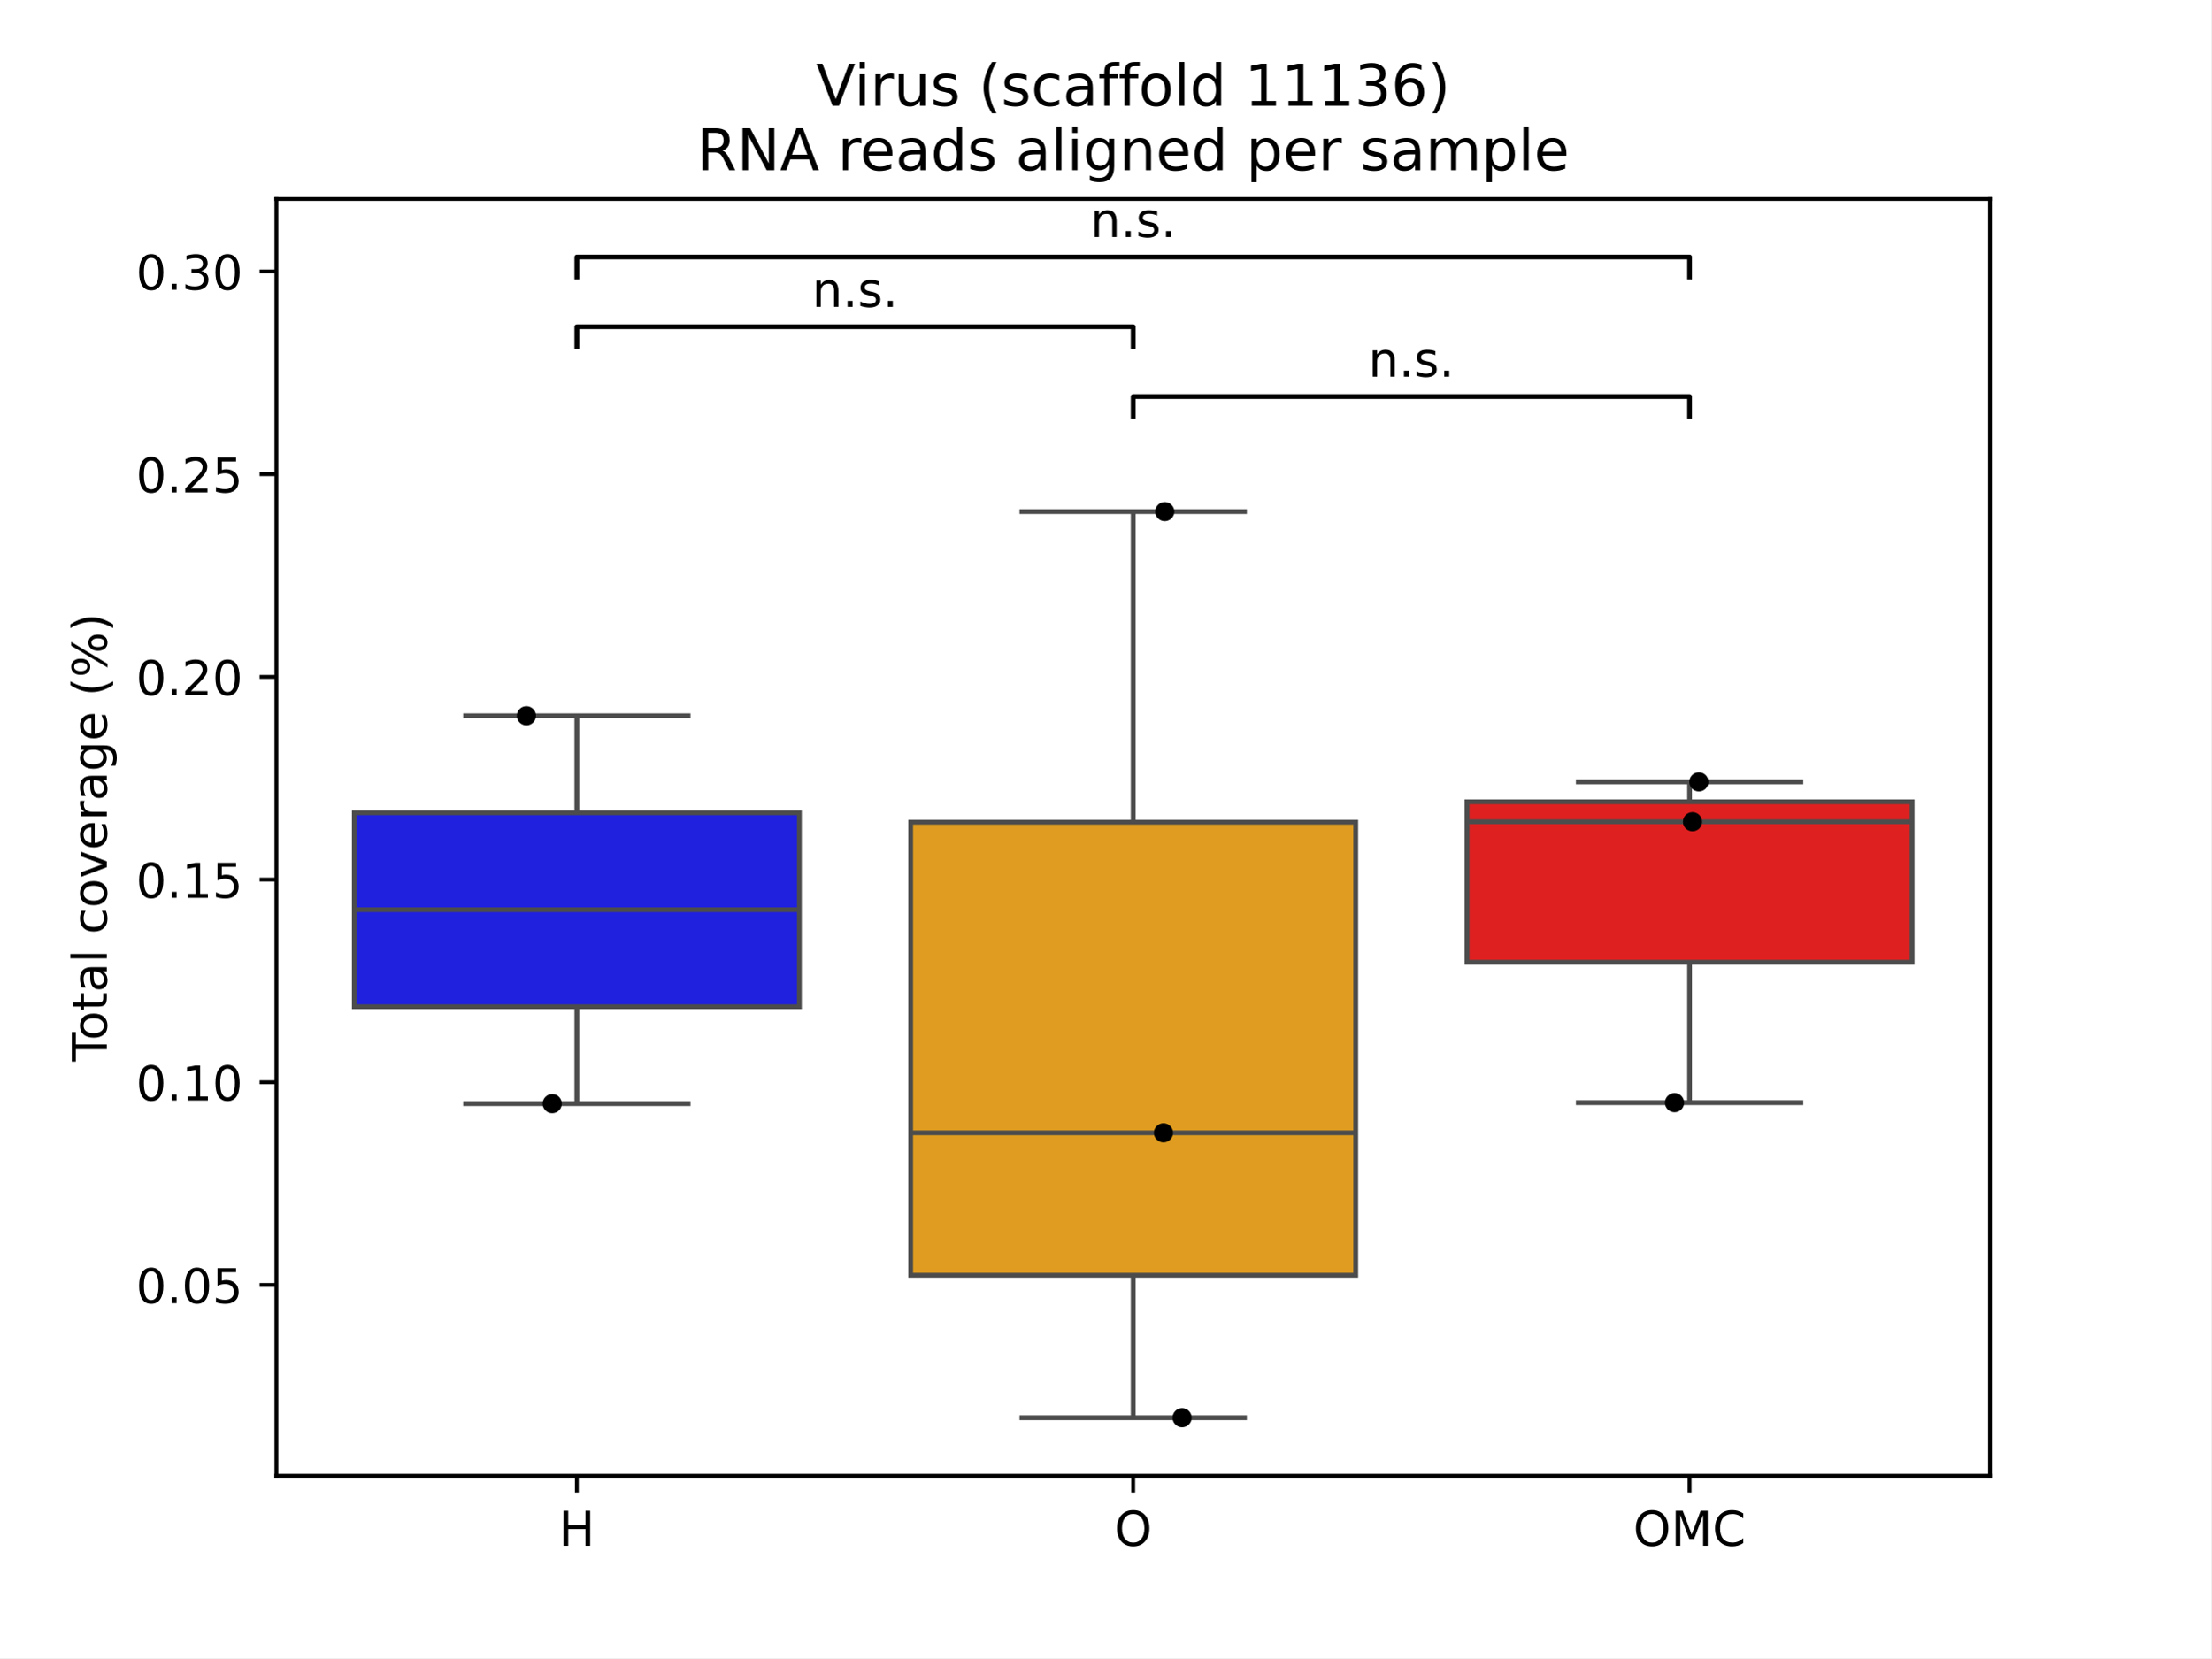
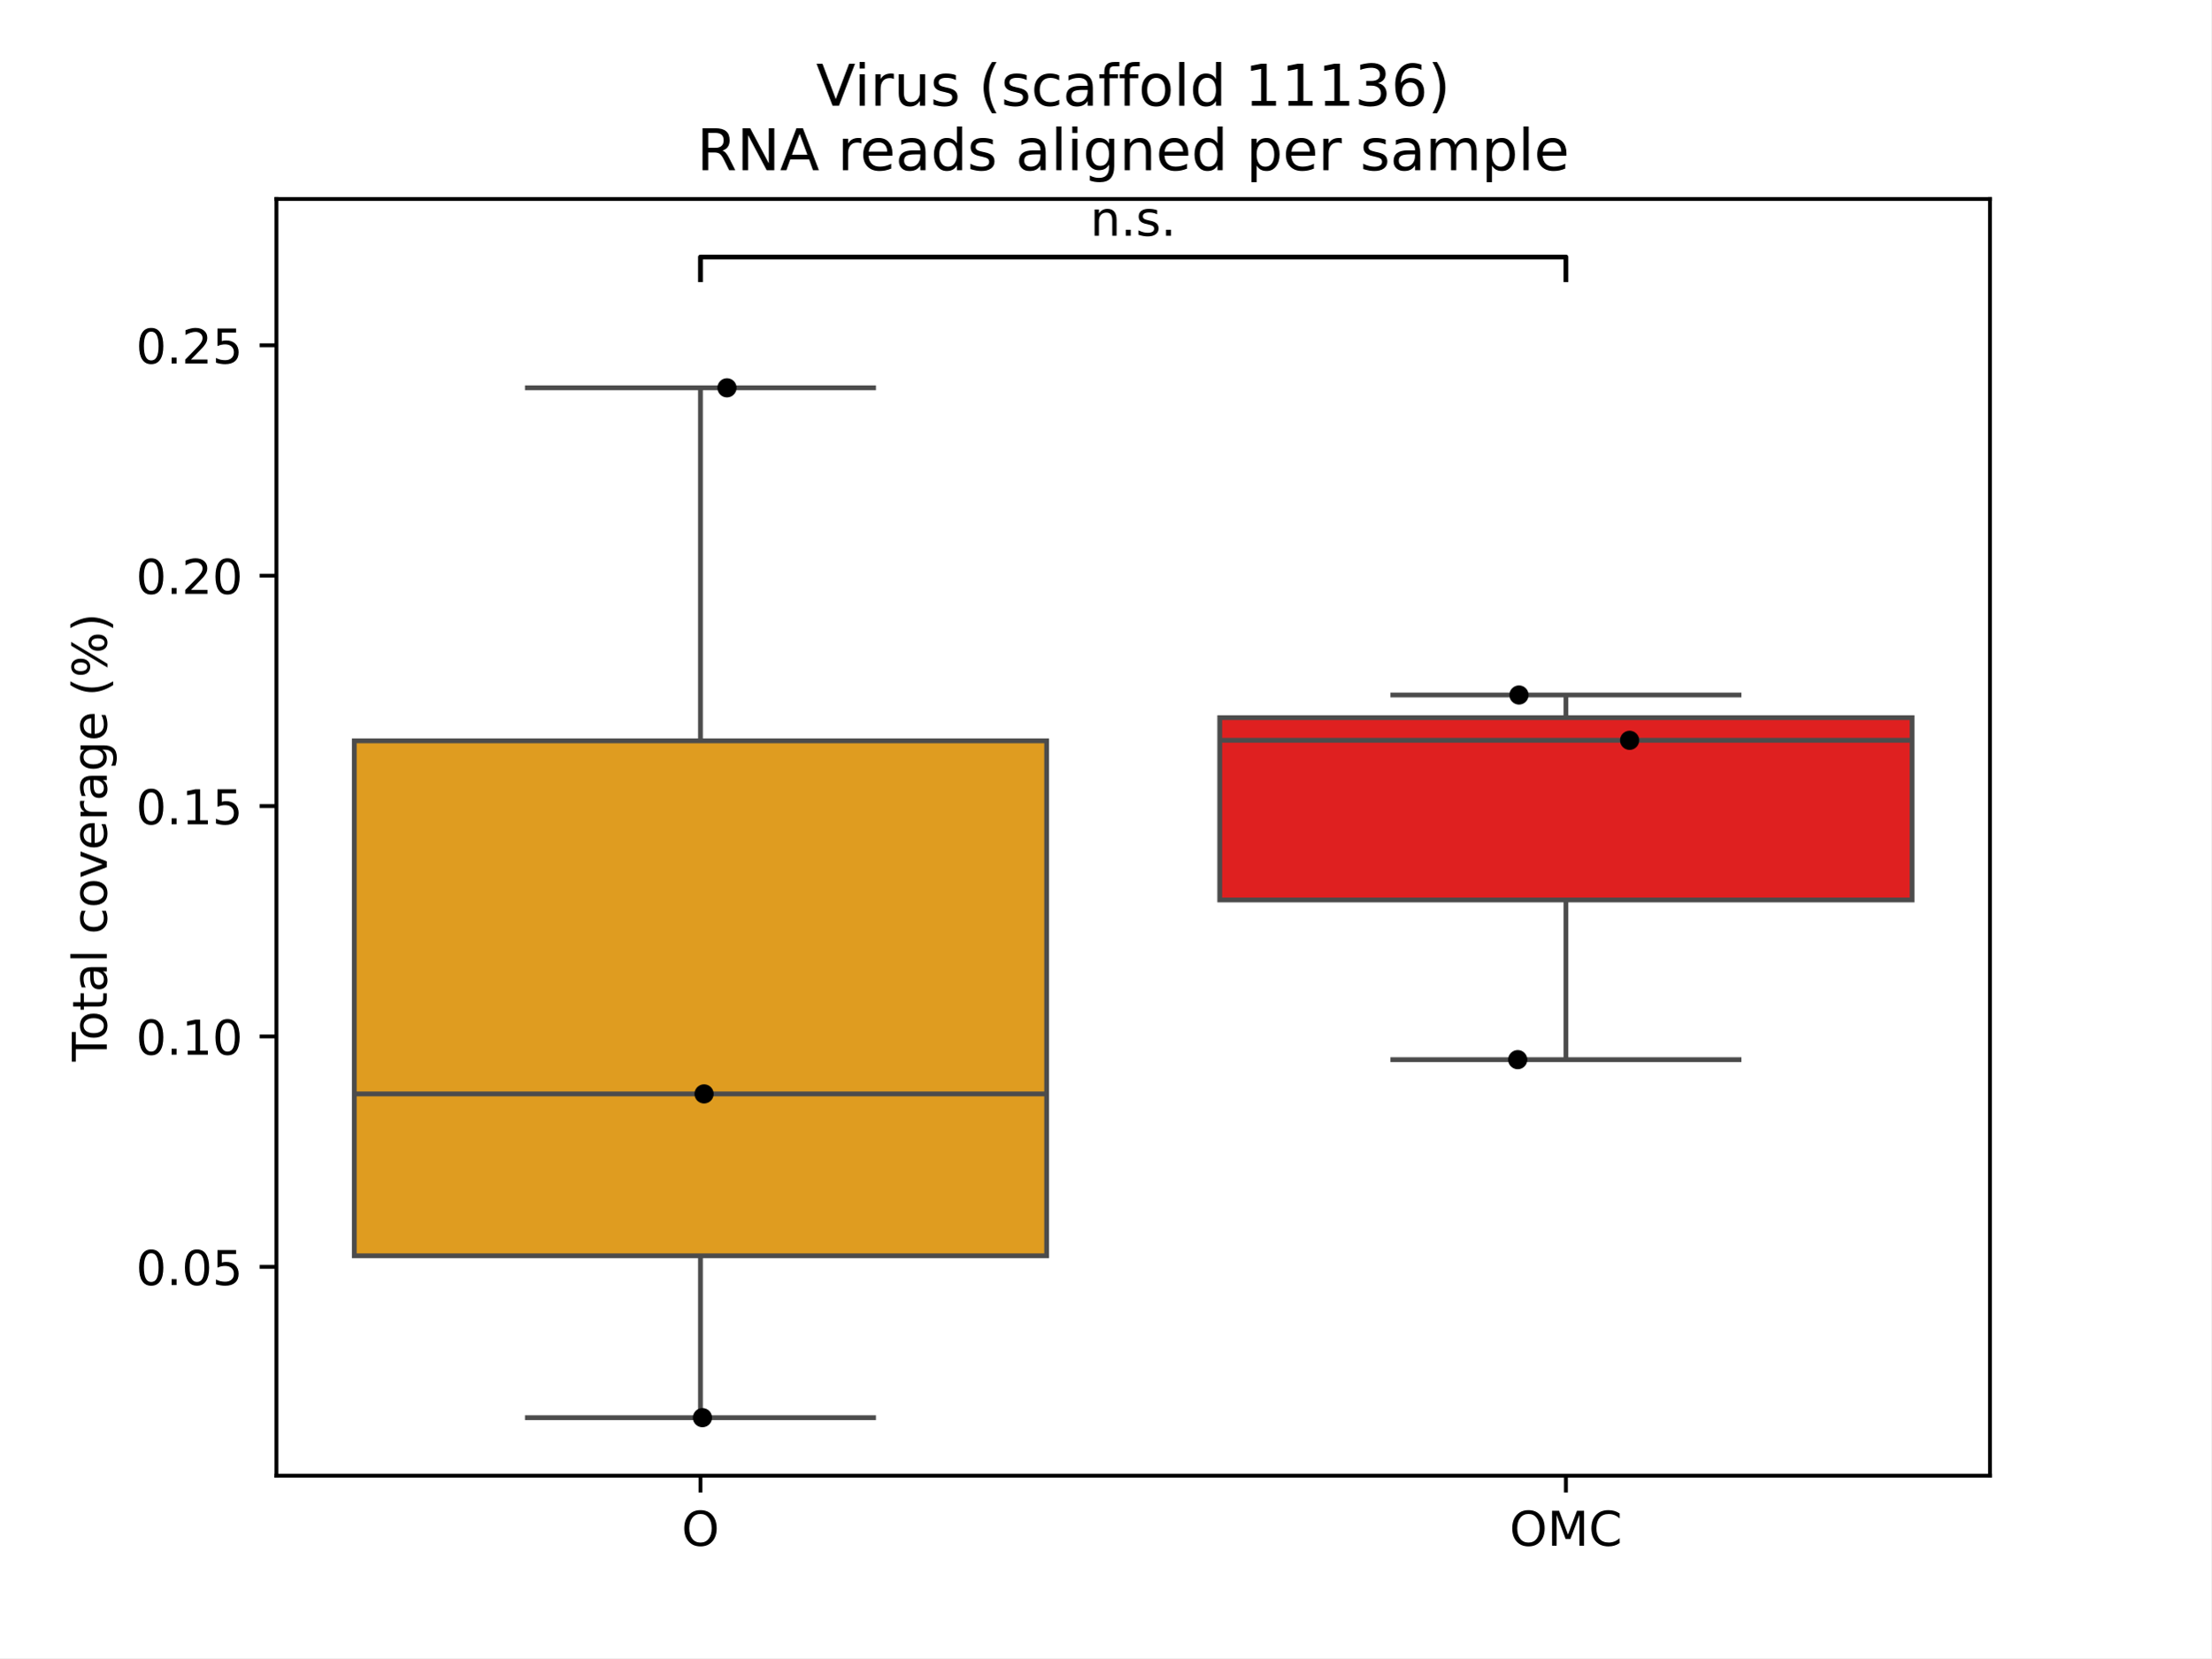
<svg xmlns="http://www.w3.org/2000/svg" xmlns:xlink="http://www.w3.org/1999/xlink" width="460.8pt" height="345.6pt" viewBox="0 0 460.8 345.6" version="1.1">
  <defs>
    <style type="text/css">*{stroke-linejoin: round; stroke-linecap: butt}</style>
  </defs>
  <g id="figure_1">
    <g id="patch_1">
      <path d="M 0 345.6  L 460.8 345.6  L 460.8 0  L 0 0  z " style="fill: #ffffff" />
    </g>
    <g id="axes_1">
      <g id="patch_2">
        <path d="M 57.6 307.584  L 414.72 307.584  L 414.72 41.472  L 57.6 41.472  z " style="fill: #ffffff" />
      </g>
      <g id="matplotlib.axis_1">
        <g id="xtick_1">
          <g id="line2d_1">
            <defs>
-               <path id="mf7ea641dba" d="M 0 0  L 0 3.5  " style="stroke: #000000; stroke-width: 0.8" />
+               <path id="meffb5572a5" d="M 0 0  L 0 3.5  " style="stroke: #000000; stroke-width: 0.8" />
            </defs>
            <g>
-               <use xlink:href="#mf7ea641dba" x="120.212" y="307.584" style="stroke: #000000; stroke-width: 0.8" />
+               <use xlink:href="#meffb5572a5" x="145.978" y="307.584" style="stroke: #000000; stroke-width: 0.8" />
            </g>
          </g>
          <g id="text_1">
-             <g transform="translate(116.4518 322.1824) scale(0.1 -0.1)">
-               <defs>
-                 <path id="DejaVuSans-48" d="M 628 4666  L 1259 4666  L 1259 2753  L 3553 2753  L 3553 4666  L 4184 4666  L 4184 0  L 3553 0  L 3553 2222  L 1259 2222  L 1259 0  L 628 0  L 628 4666  z " transform="scale(0.015625)" />
-               </defs>
-               <use xlink:href="#DejaVuSans-48" />
+             <g transform="translate(142.0422 322.1824) scale(0.1 -0.1)">
+               <defs>
+                 <path id="DejaVuSans-4f" d="M 2522 4238  Q 1834 4238 1429 3725  Q 1025 3213 1025 2328  Q 1025 1447 1429 934  Q 1834 422 2522 422  Q 3209 422 3611 934  Q 4013 1447 4013 2328  Q 4013 3213 3611 3725  Q 3209 4238 2522 4238  z M 2522 4750  Q 3503 4750 4090 4092  Q 4678 3434 4678 2328  Q 4678 1225 4090 567  Q 3503 -91 2522 -91  Q 1538 -91 948 565  Q 359 1222 359 2328  Q 359 3434 948 4092  Q 1538 4750 2522 4750  z " transform="scale(0.015625)" />
+               </defs>
+               <use xlink:href="#DejaVuSans-4f" />
            </g>
          </g>
        </g>
        <g id="xtick_2">
          <g id="line2d_2">
            <g>
-               <use xlink:href="#mf7ea641dba" x="236.16" y="307.584" style="stroke: #000000; stroke-width: 0.8" />
+               <use xlink:href="#meffb5572a5" x="326.342" y="307.584" style="stroke: #000000; stroke-width: 0.8" />
            </g>
          </g>
          <g id="text_2">
-             <g transform="translate(232.2241 322.1824) scale(0.1 -0.1)">
-               <defs>
-                 <path id="DejaVuSans-4f" d="M 2522 4238  Q 1834 4238 1429 3725  Q 1025 3213 1025 2328  Q 1025 1447 1429 934  Q 1834 422 2522 422  Q 3209 422 3611 934  Q 4013 1447 4013 2328  Q 4013 3213 3611 3725  Q 3209 4238 2522 4238  z M 2522 4750  Q 3503 4750 4090 4092  Q 4678 3434 4678 2328  Q 4678 1225 4090 567  Q 3503 -91 2522 -91  Q 1538 -91 948 565  Q 359 1222 359 2328  Q 359 3434 948 4092  Q 1538 4750 2522 4750  z " transform="scale(0.015625)" />
-               </defs>
-               <use xlink:href="#DejaVuSans-4f" />
-             </g>
-           </g>
-         </g>
-         <g id="xtick_3">
-           <g id="line2d_3">
-             <g>
-               <use xlink:href="#mf7ea641dba" x="352.108" y="307.584" style="stroke: #000000; stroke-width: 0.8" />
-             </g>
-           </g>
-           <g id="text_3">
-             <g transform="translate(340.3666 322.1824) scale(0.1 -0.1)">
+             <g transform="translate(314.6004 322.1824) scale(0.1 -0.1)">
              <defs>
                <path id="DejaVuSans-4d" d="M 628 4666  L 1569 4666  L 2759 1491  L 3956 4666  L 4897 4666  L 4897 0  L 4281 0  L 4281 4097  L 3078 897  L 2444 897  L 1241 4097  L 1241 0  L 628 0  L 628 4666  z " transform="scale(0.015625)" />
                <path id="DejaVuSans-43" d="M 4122 4306  L 4122 3641  Q 3803 3938 3442 4084  Q 3081 4231 2675 4231  Q 1875 4231 1450 3742  Q 1025 3253 1025 2328  Q 1025 1406 1450 917  Q 1875 428 2675 428  Q 3081 428 3442 575  Q 3803 722 4122 1019  L 4122 359  Q 3791 134 3420 21  Q 3050 -91 2638 -91  Q 1578 -91 968 557  Q 359 1206 359 2328  Q 359 3453 968 4101  Q 1578 4750 2638 4750  Q 3056 4750 3426 4639  Q 3797 4528 4122 4306  z " transform="scale(0.015625)" />
              </defs>
              <use xlink:href="#DejaVuSans-4f" />
              <use xlink:href="#DejaVuSans-4d" x="78.711" />
              <use xlink:href="#DejaVuSans-43" x="164.99" />
            </g>
          </g>
        </g>
      </g>
      <g id="matplotlib.axis_2">
        <g id="ytick_1">
-           <g id="line2d_4">
+           <g id="line2d_3">
            <defs>
-               <path id="m33c15bc3f2" d="M 0 0  L -3.5 0  " style="stroke: #000000; stroke-width: 0.8" />
+               <path id="m0d40a19bbf" d="M 0 0  L -3.5 0  " style="stroke: #000000; stroke-width: 0.8" />
            </defs>
            <g>
-               <use xlink:href="#m33c15bc3f2" x="57.6" y="267.829" style="stroke: #000000; stroke-width: 0.8" />
-             </g>
-           </g>
-           <g id="text_4">
-             <g transform="translate(28.33438 271.6279) scale(0.1 -0.1)">
+               <use xlink:href="#m0d40a19bbf" x="57.6" y="264.049" style="stroke: #000000; stroke-width: 0.8" />
+             </g>
+           </g>
+           <g id="text_3">
+             <g transform="translate(28.33438 267.8484) scale(0.1 -0.1)">
              <defs>
                <path id="DejaVuSans-30" d="M 2034 4250  Q 1547 4250 1301 3770  Q 1056 3291 1056 2328  Q 1056 1369 1301 889  Q 1547 409 2034 409  Q 2525 409 2770 889  Q 3016 1369 3016 2328  Q 3016 3291 2770 3770  Q 2525 4250 2034 4250  z M 2034 4750  Q 2819 4750 3233 4129  Q 3647 3509 3647 2328  Q 3647 1150 3233 529  Q 2819 -91 2034 -91  Q 1250 -91 836 529  Q 422 1150 422 2328  Q 422 3509 836 4129  Q 1250 4750 2034 4750  z " transform="scale(0.015625)" />
                <path id="DejaVuSans-2e" d="M 684 794  L 1344 794  L 1344 0  L 684 0  L 684 794  z " transform="scale(0.015625)" />
                <path id="DejaVuSans-35" d="M 691 4666  L 3169 4666  L 3169 4134  L 1269 4134  L 1269 2991  Q 1406 3038 1543 3061  Q 1681 3084 1819 3084  Q 2600 3084 3056 2656  Q 3513 2228 3513 1497  Q 3513 744 3044 326  Q 2575 -91 1722 -91  Q 1428 -91 1123 -41  Q 819 9 494 109  L 494 744  Q 775 591 1075 516  Q 1375 441 1709 441  Q 2250 441 2565 725  Q 2881 1009 2881 1497  Q 2881 1984 2565 2268  Q 2250 2553 1709 2553  Q 1456 2553 1204 2497  Q 953 2441 691 2322  L 691 4666  z " transform="scale(0.015625)" />
              </defs>
              <use xlink:href="#DejaVuSans-30" />
              <use xlink:href="#DejaVuSans-2e" x="63.623" />
              <use xlink:href="#DejaVuSans-30" x="95.41" />
              <use xlink:href="#DejaVuSans-35" x="159.033" />
            </g>
          </g>
        </g>
        <g id="ytick_2">
-           <g id="line2d_5">
-             <g>
-               <use xlink:href="#m33c15bc3f2" x="57.6" y="225.58" style="stroke: #000000; stroke-width: 0.8" />
-             </g>
-           </g>
-           <g id="text_5">
-             <g transform="translate(28.33438 229.3792) scale(0.1 -0.1)">
+           <g id="line2d_4">
+             <g>
+               <use xlink:href="#m0d40a19bbf" x="57.6" y="216.027" style="stroke: #000000; stroke-width: 0.8" />
+             </g>
+           </g>
+           <g id="text_4">
+             <g transform="translate(28.33438 219.8266) scale(0.1 -0.1)">
              <defs>
                <path id="DejaVuSans-31" d="M 794 531  L 1825 531  L 1825 4091  L 703 3866  L 703 4441  L 1819 4666  L 2450 4666  L 2450 531  L 3481 531  L 3481 0  L 794 0  L 794 531  z " transform="scale(0.015625)" />
              </defs>
              <use xlink:href="#DejaVuSans-30" />
              <use xlink:href="#DejaVuSans-2e" x="63.623" />
              <use xlink:href="#DejaVuSans-31" x="95.41" />
              <use xlink:href="#DejaVuSans-30" x="159.033" />
            </g>
          </g>
        </g>
        <g id="ytick_3">
-           <g id="line2d_6">
-             <g>
-               <use xlink:href="#m33c15bc3f2" x="57.6" y="183.331" style="stroke: #000000; stroke-width: 0.8" />
-             </g>
-           </g>
-           <g id="text_6">
-             <g transform="translate(28.33438 187.1305) scale(0.1 -0.1)">
+           <g id="line2d_5">
+             <g>
+               <use xlink:href="#m0d40a19bbf" x="57.6" y="168.006" style="stroke: #000000; stroke-width: 0.8" />
+             </g>
+           </g>
+           <g id="text_5">
+             <g transform="translate(28.33438 171.8048) scale(0.1 -0.1)">
              <use xlink:href="#DejaVuSans-30" />
              <use xlink:href="#DejaVuSans-2e" x="63.623" />
              <use xlink:href="#DejaVuSans-31" x="95.41" />
              <use xlink:href="#DejaVuSans-35" x="159.033" />
            </g>
          </g>
        </g>
        <g id="ytick_4">
-           <g id="line2d_7">
-             <g>
-               <use xlink:href="#m33c15bc3f2" x="57.6" y="141.083" style="stroke: #000000; stroke-width: 0.8" />
-             </g>
-           </g>
-           <g id="text_7">
-             <g transform="translate(28.33438 144.8818) scale(0.1 -0.1)">
+           <g id="line2d_6">
+             <g>
+               <use xlink:href="#m0d40a19bbf" x="57.6" y="119.984" style="stroke: #000000; stroke-width: 0.8" />
+             </g>
+           </g>
+           <g id="text_6">
+             <g transform="translate(28.33438 123.7829) scale(0.1 -0.1)">
              <defs>
                <path id="DejaVuSans-32" d="M 1228 531  L 3431 531  L 3431 0  L 469 0  L 469 531  Q 828 903 1448 1529  Q 2069 2156 2228 2338  Q 2531 2678 2651 2914  Q 2772 3150 2772 3378  Q 2772 3750 2511 3984  Q 2250 4219 1831 4219  Q 1534 4219 1204 4116  Q 875 4013 500 3803  L 500 4441  Q 881 4594 1212 4672  Q 1544 4750 1819 4750  Q 2544 4750 2975 4387  Q 3406 4025 3406 3419  Q 3406 3131 3298 2873  Q 3191 2616 2906 2266  Q 2828 2175 2409 1742  Q 1991 1309 1228 531  z " transform="scale(0.015625)" />
              </defs>
              <use xlink:href="#DejaVuSans-30" />
              <use xlink:href="#DejaVuSans-2e" x="63.623" />
              <use xlink:href="#DejaVuSans-32" x="95.41" />
              <use xlink:href="#DejaVuSans-30" x="159.033" />
            </g>
          </g>
        </g>
        <g id="ytick_5">
-           <g id="line2d_8">
-             <g>
-               <use xlink:href="#m33c15bc3f2" x="57.6" y="98.834" style="stroke: #000000; stroke-width: 0.8" />
-             </g>
-           </g>
-           <g id="text_8">
-             <g transform="translate(28.33438 102.6331) scale(0.1 -0.1)">
+           <g id="line2d_7">
+             <g>
+               <use xlink:href="#m0d40a19bbf" x="57.6" y="71.962" style="stroke: #000000; stroke-width: 0.8" />
+             </g>
+           </g>
+           <g id="text_7">
+             <g transform="translate(28.33438 75.76113) scale(0.1 -0.1)">
              <use xlink:href="#DejaVuSans-30" />
              <use xlink:href="#DejaVuSans-2e" x="63.623" />
              <use xlink:href="#DejaVuSans-32" x="95.41" />
              <use xlink:href="#DejaVuSans-35" x="159.033" />
            </g>
          </g>
        </g>
-         <g id="ytick_6">
-           <g id="line2d_9">
-             <g>
-               <use xlink:href="#m33c15bc3f2" x="57.6" y="56.585" style="stroke: #000000; stroke-width: 0.8" />
-             </g>
-           </g>
-           <g id="text_9">
-             <g transform="translate(28.33438 60.38441) scale(0.1 -0.1)">
-               <defs>
-                 <path id="DejaVuSans-33" d="M 2597 2516  Q 3050 2419 3304 2112  Q 3559 1806 3559 1356  Q 3559 666 3084 287  Q 2609 -91 1734 -91  Q 1441 -91 1130 -33  Q 819 25 488 141  L 488 750  Q 750 597 1062 519  Q 1375 441 1716 441  Q 2309 441 2620 675  Q 2931 909 2931 1356  Q 2931 1769 2642 2001  Q 2353 2234 1838 2234  L 1294 2234  L 1294 2753  L 1863 2753  Q 2328 2753 2575 2939  Q 2822 3125 2822 3475  Q 2822 3834 2567 4026  Q 2313 4219 1838 4219  Q 1578 4219 1281 4162  Q 984 4106 628 3988  L 628 4550  Q 988 4650 1302 4700  Q 1616 4750 1894 4750  Q 2613 4750 3031 4423  Q 3450 4097 3450 3541  Q 3450 3153 3228 2886  Q 3006 2619 2597 2516  z " transform="scale(0.015625)" />
-               </defs>
-               <use xlink:href="#DejaVuSans-30" />
-               <use xlink:href="#DejaVuSans-2e" x="63.623" />
-               <use xlink:href="#DejaVuSans-33" x="95.41" />
-               <use xlink:href="#DejaVuSans-30" x="159.033" />
-             </g>
-           </g>
-         </g>
-         <g id="text_10">
+         <g id="text_8">
          <g transform="translate(22.25469 221.2499) rotate(-90) scale(0.1 -0.1)">
            <defs>
              <path id="DejaVuSans-54" d="M -19 4666  L 3928 4666  L 3928 4134  L 2272 4134  L 2272 0  L 1638 0  L 1638 4134  L -19 4134  L -19 4666  z " transform="scale(0.015625)" />
              <path id="DejaVuSans-6f" d="M 1959 3097  Q 1497 3097 1228 2736  Q 959 2375 959 1747  Q 959 1119 1226 758  Q 1494 397 1959 397  Q 2419 397 2687 759  Q 2956 1122 2956 1747  Q 2956 2369 2687 2733  Q 2419 3097 1959 3097  z M 1959 3584  Q 2709 3584 3137 3096  Q 3566 2609 3566 1747  Q 3566 888 3137 398  Q 2709 -91 1959 -91  Q 1206 -91 779 398  Q 353 888 353 1747  Q 353 2609 779 3096  Q 1206 3584 1959 3584  z " transform="scale(0.015625)" />
              <path id="DejaVuSans-74" d="M 1172 4494  L 1172 3500  L 2356 3500  L 2356 3053  L 1172 3053  L 1172 1153  Q 1172 725 1289 603  Q 1406 481 1766 481  L 2356 481  L 2356 0  L 1766 0  Q 1100 0 847 248  Q 594 497 594 1153  L 594 3053  L 172 3053  L 172 3500  L 594 3500  L 594 4494  L 1172 4494  z " transform="scale(0.015625)" />
              <path id="DejaVuSans-61" d="M 2194 1759  Q 1497 1759 1228 1600  Q 959 1441 959 1056  Q 959 750 1161 570  Q 1363 391 1709 391  Q 2188 391 2477 730  Q 2766 1069 2766 1631  L 2766 1759  L 2194 1759  z M 3341 1997  L 3341 0  L 2766 0  L 2766 531  Q 2569 213 2275 61  Q 1981 -91 1556 -91  Q 1019 -91 701 211  Q 384 513 384 1019  Q 384 1609 779 1909  Q 1175 2209 1959 2209  L 2766 2209  L 2766 2266  Q 2766 2663 2505 2880  Q 2244 3097 1772 3097  Q 1472 3097 1187 3025  Q 903 2953 641 2809  L 641 3341  Q 956 3463 1253 3523  Q 1550 3584 1831 3584  Q 2591 3584 2966 3190  Q 3341 2797 3341 1997  z " transform="scale(0.015625)" />
              <path id="DejaVuSans-6c" d="M 603 4863  L 1178 4863  L 1178 0  L 603 0  L 603 4863  z " transform="scale(0.015625)" />
              <path id="DejaVuSans-20" transform="scale(0.015625)" />
              <path id="DejaVuSans-63" d="M 3122 3366  L 3122 2828  Q 2878 2963 2633 3030  Q 2388 3097 2138 3097  Q 1578 3097 1268 2742  Q 959 2388 959 1747  Q 959 1106 1268 751  Q 1578 397 2138 397  Q 2388 397 2633 464  Q 2878 531 3122 666  L 3122 134  Q 2881 22 2623 -34  Q 2366 -91 2075 -91  Q 1284 -91 818 406  Q 353 903 353 1747  Q 353 2603 823 3093  Q 1294 3584 2113 3584  Q 2378 3584 2631 3529  Q 2884 3475 3122 3366  z " transform="scale(0.015625)" />
              <path id="DejaVuSans-76" d="M 191 3500  L 800 3500  L 1894 563  L 2988 3500  L 3597 3500  L 2284 0  L 1503 0  L 191 3500  z " transform="scale(0.015625)" />
              <path id="DejaVuSans-65" d="M 3597 1894  L 3597 1613  L 953 1613  Q 991 1019 1311 708  Q 1631 397 2203 397  Q 2534 397 2845 478  Q 3156 559 3463 722  L 3463 178  Q 3153 47 2828 -22  Q 2503 -91 2169 -91  Q 1331 -91 842 396  Q 353 884 353 1716  Q 353 2575 817 3079  Q 1281 3584 2069 3584  Q 2775 3584 3186 3129  Q 3597 2675 3597 1894  z M 3022 2063  Q 3016 2534 2758 2815  Q 2500 3097 2075 3097  Q 1594 3097 1305 2825  Q 1016 2553 972 2059  L 3022 2063  z " transform="scale(0.015625)" />
              <path id="DejaVuSans-72" d="M 2631 2963  Q 2534 3019 2420 3045  Q 2306 3072 2169 3072  Q 1681 3072 1420 2755  Q 1159 2438 1159 1844  L 1159 0  L 581 0  L 581 3500  L 1159 3500  L 1159 2956  Q 1341 3275 1631 3429  Q 1922 3584 2338 3584  Q 2397 3584 2469 3576  Q 2541 3569 2628 3553  L 2631 2963  z " transform="scale(0.015625)" />
              <path id="DejaVuSans-67" d="M 2906 1791  Q 2906 2416 2648 2759  Q 2391 3103 1925 3103  Q 1463 3103 1205 2759  Q 947 2416 947 1791  Q 947 1169 1205 825  Q 1463 481 1925 481  Q 2391 481 2648 825  Q 2906 1169 2906 1791  z M 3481 434  Q 3481 -459 3084 -895  Q 2688 -1331 1869 -1331  Q 1566 -1331 1297 -1286  Q 1028 -1241 775 -1147  L 775 -588  Q 1028 -725 1275 -790  Q 1522 -856 1778 -856  Q 2344 -856 2625 -561  Q 2906 -266 2906 331  L 2906 616  Q 2728 306 2450 153  Q 2172 0 1784 0  Q 1141 0 747 490  Q 353 981 353 1791  Q 353 2603 747 3093  Q 1141 3584 1784 3584  Q 2172 3584 2450 3431  Q 2728 3278 2906 2969  L 2906 3500  L 3481 3500  L 3481 434  z " transform="scale(0.015625)" />
              <path id="DejaVuSans-28" d="M 1984 4856  Q 1566 4138 1362 3434  Q 1159 2731 1159 2009  Q 1159 1288 1364 580  Q 1569 -128 1984 -844  L 1484 -844  Q 1016 -109 783 600  Q 550 1309 550 2009  Q 550 2706 781 3412  Q 1013 4119 1484 4856  L 1984 4856  z " transform="scale(0.015625)" />
              <path id="DejaVuSans-25" d="M 4653 2053  Q 4381 2053 4226 1822  Q 4072 1591 4072 1178  Q 4072 772 4226 539  Q 4381 306 4653 306  Q 4919 306 5073 539  Q 5228 772 5228 1178  Q 5228 1588 5073 1820  Q 4919 2053 4653 2053  z M 4653 2450  Q 5147 2450 5437 2106  Q 5728 1763 5728 1178  Q 5728 594 5436 251  Q 5144 -91 4653 -91  Q 4153 -91 3862 251  Q 3572 594 3572 1178  Q 3572 1766 3864 2108  Q 4156 2450 4653 2450  z M 1428 4353  Q 1159 4353 1004 4120  Q 850 3888 850 3481  Q 850 3069 1003 2837  Q 1156 2606 1428 2606  Q 1700 2606 1854 2837  Q 2009 3069 2009 3481  Q 2009 3884 1853 4118  Q 1697 4353 1428 4353  z M 4250 4750  L 4750 4750  L 1831 -91  L 1331 -91  L 4250 4750  z M 1428 4750  Q 1922 4750 2215 4408  Q 2509 4066 2509 3481  Q 2509 2891 2217 2550  Q 1925 2209 1428 2209  Q 931 2209 642 2551  Q 353 2894 353 3481  Q 353 4063 643 4406  Q 934 4750 1428 4750  z " transform="scale(0.015625)" />
              <path id="DejaVuSans-29" d="M 513 4856  L 1013 4856  Q 1481 4119 1714 3412  Q 1947 2706 1947 2009  Q 1947 1309 1714 600  Q 1481 -109 1013 -844  L 513 -844  Q 928 -128 1133 580  Q 1338 1288 1338 2009  Q 1338 2731 1133 3434  Q 928 4138 513 4856  z " transform="scale(0.015625)" />
            </defs>
            <use xlink:href="#DejaVuSans-54" />
            <use xlink:href="#DejaVuSans-6f" x="44.084" />
            <use xlink:href="#DejaVuSans-74" x="105.266" />
            <use xlink:href="#DejaVuSans-61" x="144.475" />
            <use xlink:href="#DejaVuSans-6c" x="205.754" />
            <use xlink:href="#DejaVuSans-20" x="233.537" />
            <use xlink:href="#DejaVuSans-63" x="265.324" />
            <use xlink:href="#DejaVuSans-6f" x="320.305" />
            <use xlink:href="#DejaVuSans-76" x="381.486" />
            <use xlink:href="#DejaVuSans-65" x="440.666" />
            <use xlink:href="#DejaVuSans-72" x="502.189" />
            <use xlink:href="#DejaVuSans-61" x="543.303" />
            <use xlink:href="#DejaVuSans-67" x="604.582" />
            <use xlink:href="#DejaVuSans-65" x="668.059" />
            <use xlink:href="#DejaVuSans-20" x="729.582" />
            <use xlink:href="#DejaVuSans-28" x="761.369" />
            <use xlink:href="#DejaVuSans-25" x="800.383" />
            <use xlink:href="#DejaVuSans-29" x="895.402" />
          </g>
        </g>
      </g>
      <g id="patch_3">
-         <path d="M 73.833 209.825  L 166.591 209.825  L 166.591 169.4  L 73.833 169.4  L 73.833 209.825  z " clip-path="url(#p0a841e5d5b)" style="fill: #2020df; stroke: #4c4c4c; stroke-linejoin: miter" />
+         <path d="M 73.833 261.746  L 218.124 261.746  L 218.124 154.417  L 73.833 154.417  L 73.833 261.746  z " clip-path="url(#p082c317dc6)" style="fill: #df9c20; stroke: #4c4c4c; stroke-linejoin: miter" />
+       </g>
+       <g id="line2d_8">
+         <path d="M 145.978 261.746  L 145.978 295.488  " clip-path="url(#p082c317dc6)" style="fill: none; stroke: #4c4c4c" />
+       </g>
+       <g id="line2d_9">
+         <path d="M 145.978 154.417  L 145.978 80.83  " clip-path="url(#p082c317dc6)" style="fill: none; stroke: #4c4c4c" />
      </g>
      <g id="line2d_10">
-         <path d="M 120.212 209.825  L 120.212 230.038  " clip-path="url(#p0a841e5d5b)" style="fill: none; stroke: #4c4c4c" />
+         <path d="M 109.905 295.488  L 182.051 295.488  " clip-path="url(#p082c317dc6)" style="fill: none; stroke: #4c4c4c; stroke-linecap: square" />
      </g>
      <g id="line2d_11">
-         <path d="M 120.212 169.4  L 120.212 149.188  " clip-path="url(#p0a841e5d5b)" style="fill: none; stroke: #4c4c4c" />
+         <path d="M 109.905 80.83  L 182.051 80.83  " clip-path="url(#p082c317dc6)" style="fill: none; stroke: #4c4c4c; stroke-linecap: square" />
+       </g>
+       <g id="patch_4">
+         <path d="M 254.196 187.583  L 398.487 187.583  L 398.487 149.58  L 254.196 149.58  L 254.196 187.583  z " clip-path="url(#p082c317dc6)" style="fill: #df2020; stroke: #4c4c4c; stroke-linejoin: miter" />
      </g>
      <g id="line2d_12">
-         <path d="M 97.022 230.038  L 143.402 230.038  " clip-path="url(#p0a841e5d5b)" style="fill: none; stroke: #4c4c4c; stroke-linecap: square" />
+         <path d="M 326.342 187.583  L 326.342 220.864  " clip-path="url(#p082c317dc6)" style="fill: none; stroke: #4c4c4c" />
      </g>
      <g id="line2d_13">
-         <path d="M 97.022 149.188  L 143.402 149.188  " clip-path="url(#p0a841e5d5b)" style="fill: none; stroke: #4c4c4c; stroke-linecap: square" />
-       </g>
-       <g id="patch_4">
-         <path d="M 189.781 265.802  L 282.539 265.802  L 282.539 171.376  L 189.781 171.376  L 189.781 265.802  z " clip-path="url(#p0a841e5d5b)" style="fill: #df9c20; stroke: #4c4c4c; stroke-linejoin: miter" />
+         <path d="M 326.342 149.58  L 326.342 144.858  " clip-path="url(#p082c317dc6)" style="fill: none; stroke: #4c4c4c" />
      </g>
      <g id="line2d_14">
-         <path d="M 236.16 265.802  L 236.16 295.488  " clip-path="url(#p0a841e5d5b)" style="fill: none; stroke: #4c4c4c" />
+         <path d="M 290.269 220.864  L 362.415 220.864  " clip-path="url(#p082c317dc6)" style="fill: none; stroke: #4c4c4c; stroke-linecap: square" />
      </g>
      <g id="line2d_15">
-         <path d="M 236.16 171.376  L 236.16 106.636  " clip-path="url(#p0a841e5d5b)" style="fill: none; stroke: #4c4c4c" />
+         <path d="M 290.269 144.858  L 362.415 144.858  " clip-path="url(#p082c317dc6)" style="fill: none; stroke: #4c4c4c; stroke-linecap: square" />
      </g>
      <g id="line2d_16">
-         <path d="M 212.97 295.488  L 259.35 295.488  " clip-path="url(#p0a841e5d5b)" style="fill: none; stroke: #4c4c4c; stroke-linecap: square" />
+         <path d="M 145.978 58.29  L 145.978 53.568  L 326.342 53.568  L 326.342 58.29  " clip-path="url(#p082c317dc6)" style="fill: none; stroke: #000000; stroke-linecap: square" />
      </g>
      <g id="line2d_17">
-         <path d="M 212.97 106.636  L 259.35 106.636  " clip-path="url(#p0a841e5d5b)" style="fill: none; stroke: #4c4c4c; stroke-linecap: square" />
+         <path d="M 73.833 228.004  L 218.124 228.004  " clip-path="url(#p082c317dc6)" style="fill: none; stroke: #4c4c4c" />
+       </g>
+       <g id="line2d_18">
+         <path d="M 254.196 154.301  L 398.487 154.301  " clip-path="url(#p082c317dc6)" style="fill: none; stroke: #4c4c4c" />
      </g>
      <g id="patch_5">
-         <path d="M 305.729 200.555  L 398.487 200.555  L 398.487 167.12  L 305.729 167.12  L 305.729 200.555  z " clip-path="url(#p0a841e5d5b)" style="fill: #df2020; stroke: #4c4c4c; stroke-linejoin: miter" />
-       </g>
-       <g id="line2d_18">
-         <path d="M 352.108 200.555  L 352.108 229.835  " clip-path="url(#p0a841e5d5b)" style="fill: none; stroke: #4c4c4c" />
-       </g>
-       <g id="line2d_19">
-         <path d="M 352.108 167.12  L 352.108 162.967  " clip-path="url(#p0a841e5d5b)" style="fill: none; stroke: #4c4c4c" />
-       </g>
-       <g id="line2d_20">
-         <path d="M 328.918 229.835  L 375.298 229.835  " clip-path="url(#p0a841e5d5b)" style="fill: none; stroke: #4c4c4c; stroke-linecap: square" />
-       </g>
-       <g id="line2d_21">
-         <path d="M 328.918 162.967  L 375.298 162.967  " clip-path="url(#p0a841e5d5b)" style="fill: none; stroke: #4c4c4c; stroke-linecap: square" />
-       </g>
-       <g id="line2d_22">
-         <path d="M 120.212 57.723  L 120.212 53.568  L 352.108 53.568  L 352.108 57.723  " clip-path="url(#p0a841e5d5b)" style="fill: none; stroke: #000000; stroke-linecap: square" />
-       </g>
-       <g id="line2d_23">
-         <path d="M 120.212 72.264  L 120.212 68.11  L 236.16 68.11  L 236.16 72.264  " clip-path="url(#p0a841e5d5b)" style="fill: none; stroke: #000000; stroke-linecap: square" />
-       </g>
-       <g id="line2d_24">
-         <path d="M 236.16 86.806  L 236.16 82.651  L 352.108 82.651  L 352.108 86.806  " clip-path="url(#p0a841e5d5b)" style="fill: none; stroke: #000000; stroke-linecap: square" />
-       </g>
-       <g id="line2d_25">
-         <path d="M 73.833 189.613  L 166.591 189.613  " clip-path="url(#p0a841e5d5b)" style="fill: none; stroke: #4c4c4c" />
-       </g>
-       <g id="line2d_26">
-         <path d="M 189.781 236.117  L 282.539 236.117  " clip-path="url(#p0a841e5d5b)" style="fill: none; stroke: #4c4c4c" />
-       </g>
-       <g id="line2d_27">
-         <path d="M 305.729 171.274  L 398.487 171.274  " clip-path="url(#p0a841e5d5b)" style="fill: none; stroke: #4c4c4c" />
+         <path d="M 57.6 307.584  L 57.6 41.472  " style="fill: none; stroke: #000000; stroke-width: 0.8; stroke-linejoin: miter; stroke-linecap: square" />
      </g>
      <g id="patch_6">
-         <path d="M 57.6 307.584  L 57.6 41.472  " style="fill: none; stroke: #000000; stroke-width: 0.8; stroke-linejoin: miter; stroke-linecap: square" />
+         <path d="M 414.72 307.584  L 414.72 41.472  " style="fill: none; stroke: #000000; stroke-width: 0.8; stroke-linejoin: miter; stroke-linecap: square" />
      </g>
      <g id="patch_7">
-         <path d="M 414.72 307.584  L 414.72 41.472  " style="fill: none; stroke: #000000; stroke-width: 0.8; stroke-linejoin: miter; stroke-linecap: square" />
+         <path d="M 57.6 307.584  L 414.72 307.584  " style="fill: none; stroke: #000000; stroke-width: 0.8; stroke-linejoin: miter; stroke-linecap: square" />
      </g>
      <g id="patch_8">
-         <path d="M 57.6 307.584  L 414.72 307.584  " style="fill: none; stroke: #000000; stroke-width: 0.8; stroke-linejoin: miter; stroke-linecap: square" />
-       </g>
-       <g id="patch_9">
        <path d="M 57.6 41.472  L 414.72 41.472  " style="fill: none; stroke: #000000; stroke-width: 0.8; stroke-linejoin: miter; stroke-linecap: square" />
      </g>
      <g id="PathCollection_1">
        <defs>
-           <path id="ma9e7e33741" d="M 0 2  C 0.53 2 1.039 1.789 1.414 1.414  C 1.789 1.039 2 0.53 2 0  C 2 -0.53 1.789 -1.039 1.414 -1.414  C 1.039 -1.789 0.53 -2 0 -2  C -0.53 -2 -1.039 -1.789 -1.414 -1.414  C -1.789 -1.039 -2 -0.53 -2 0  C -2 0.53 -1.789 1.039 -1.414 1.414  C -1.039 1.789 -0.53 2 0 2  z " />
+           <path id="m10fa61045b" d="M 0 2  C 0.53 2 1.039 1.789 1.414 1.414  C 1.789 1.039 2 0.53 2 0  C 2 -0.53 1.789 -1.039 1.414 -1.414  C 1.039 -1.789 0.53 -2 0 -2  C -0.53 -2 -1.039 -1.789 -1.414 -1.414  C -1.789 -1.039 -2 -0.53 -2 0  C -2 0.53 -1.789 1.039 -1.414 1.414  C -1.039 1.789 -0.53 2 0 2  z " />
        </defs>
-         <g clip-path="url(#p0a841e5d5b)">
-           <use xlink:href="#ma9e7e33741" x="109.702" y="149.188" />
-           <use xlink:href="#ma9e7e33741" x="115.081" y="230.038" />
+         <g clip-path="url(#p082c317dc6)">
+           <use xlink:href="#m10fa61045b" x="151.501" y="80.83" />
+           <use xlink:href="#m10fa61045b" x="146.386" y="295.488" />
+           <use xlink:href="#m10fa61045b" x="146.727" y="228.004" />
        </g>
      </g>
      <g id="PathCollection_2">
-         <g clip-path="url(#p0a841e5d5b)">
-           <use xlink:href="#ma9e7e33741" x="242.735" y="106.636" />
-           <use xlink:href="#ma9e7e33741" x="246.352" y="295.488" />
-           <use xlink:href="#ma9e7e33741" x="242.47" y="236.117" />
-         </g>
-       </g>
-       <g id="PathCollection_3">
-         <g clip-path="url(#p0a841e5d5b)">
-           <use xlink:href="#ma9e7e33741" x="354.051" y="162.967" />
-           <use xlink:href="#ma9e7e33741" x="348.973" y="229.835" />
-           <use xlink:href="#ma9e7e33741" x="352.721" y="171.274" />
-         </g>
-       </g>
-       <g id="text_11">
-         <g transform="translate(227.2084 49.41094) scale(0.1 -0.1)">
+         <g clip-path="url(#p082c317dc6)">
+           <use xlink:href="#m10fa61045b" x="316.562" y="144.858" />
+           <use xlink:href="#m10fa61045b" x="316.3" y="220.864" />
+           <use xlink:href="#m10fa61045b" x="339.617" y="154.301" />
+         </g>
+       </g>
+       <g id="text_9">
+         <g transform="translate(227.2084 49.12707) scale(0.1 -0.1)">
          <defs>
            <path id="DejaVuSans-6e" d="M 3513 2113  L 3513 0  L 2938 0  L 2938 2094  Q 2938 2591 2744 2837  Q 2550 3084 2163 3084  Q 1697 3084 1428 2787  Q 1159 2491 1159 1978  L 1159 0  L 581 0  L 581 3500  L 1159 3500  L 1159 2956  Q 1366 3272 1645 3428  Q 1925 3584 2291 3584  Q 2894 3584 3203 3211  Q 3513 2838 3513 2113  z " transform="scale(0.015625)" />
            <path id="DejaVuSans-73" d="M 2834 3397  L 2834 2853  Q 2591 2978 2328 3040  Q 2066 3103 1784 3103  Q 1356 3103 1142 2972  Q 928 2841 928 2578  Q 928 2378 1081 2264  Q 1234 2150 1697 2047  L 1894 2003  Q 2506 1872 2764 1633  Q 3022 1394 3022 966  Q 3022 478 2636 193  Q 2250 -91 1575 -91  Q 1294 -91 989 -36  Q 684 19 347 128  L 347 722  Q 666 556 975 473  Q 1284 391 1588 391  Q 1994 391 2212 530  Q 2431 669 2431 922  Q 2431 1156 2273 1281  Q 2116 1406 1581 1522  L 1381 1569  Q 847 1681 609 1914  Q 372 2147 372 2553  Q 372 3047 722 3315  Q 1072 3584 1716 3584  Q 2034 3584 2315 3537  Q 2597 3491 2834 3397  z " transform="scale(0.015625)" />
          </defs>
          <use xlink:href="#DejaVuSans-6e" />
          <use xlink:href="#DejaVuSans-2e" x="63.379" />
          <use xlink:href="#DejaVuSans-73" x="95.166" />
          <use xlink:href="#DejaVuSans-2e" x="147.266" />
        </g>
      </g>
-       <g id="text_12">
-         <g transform="translate(169.2344 63.95258) scale(0.1 -0.1)">
-           <use xlink:href="#DejaVuSans-6e" />
-           <use xlink:href="#DejaVuSans-2e" x="63.379" />
-           <use xlink:href="#DejaVuSans-73" x="95.166" />
-           <use xlink:href="#DejaVuSans-2e" x="147.266" />
-         </g>
-       </g>
-       <g id="text_13">
-         <g transform="translate(285.1825 78.49421) scale(0.1 -0.1)">
-           <use xlink:href="#DejaVuSans-6e" />
-           <use xlink:href="#DejaVuSans-2e" x="63.379" />
-           <use xlink:href="#DejaVuSans-73" x="95.166" />
-           <use xlink:href="#DejaVuSans-2e" x="147.266" />
-         </g>
-       </g>
-       <g id="text_14">
+       <g id="text_10">
        <g transform="translate(170.0728 22.03462) scale(0.12 -0.12)">
          <defs>
            <path id="DejaVuSans-56" d="M 1831 0  L 50 4666  L 709 4666  L 2188 738  L 3669 4666  L 4325 4666  L 2547 0  L 1831 0  z " transform="scale(0.015625)" />
            <path id="DejaVuSans-69" d="M 603 3500  L 1178 3500  L 1178 0  L 603 0  L 603 3500  z M 603 4863  L 1178 4863  L 1178 4134  L 603 4134  L 603 4863  z " transform="scale(0.015625)" />
            <path id="DejaVuSans-75" d="M 544 1381  L 544 3500  L 1119 3500  L 1119 1403  Q 1119 906 1312 657  Q 1506 409 1894 409  Q 2359 409 2629 706  Q 2900 1003 2900 1516  L 2900 3500  L 3475 3500  L 3475 0  L 2900 0  L 2900 538  Q 2691 219 2414 64  Q 2138 -91 1772 -91  Q 1169 -91 856 284  Q 544 659 544 1381  z M 1991 3584  L 1991 3584  z " transform="scale(0.015625)" />
            <path id="DejaVuSans-66" d="M 2375 4863  L 2375 4384  L 1825 4384  Q 1516 4384 1395 4259  Q 1275 4134 1275 3809  L 1275 3500  L 2222 3500  L 2222 3053  L 1275 3053  L 1275 0  L 697 0  L 697 3053  L 147 3053  L 147 3500  L 697 3500  L 697 3744  Q 697 4328 969 4595  Q 1241 4863 1831 4863  L 2375 4863  z " transform="scale(0.015625)" />
            <path id="DejaVuSans-64" d="M 2906 2969  L 2906 4863  L 3481 4863  L 3481 0  L 2906 0  L 2906 525  Q 2725 213 2448 61  Q 2172 -91 1784 -91  Q 1150 -91 751 415  Q 353 922 353 1747  Q 353 2572 751 3078  Q 1150 3584 1784 3584  Q 2172 3584 2448 3432  Q 2725 3281 2906 2969  z M 947 1747  Q 947 1113 1208 752  Q 1469 391 1925 391  Q 2381 391 2643 752  Q 2906 1113 2906 1747  Q 2906 2381 2643 2742  Q 2381 3103 1925 3103  Q 1469 3103 1208 2742  Q 947 2381 947 1747  z " transform="scale(0.015625)" />
+             <path id="DejaVuSans-33" d="M 2597 2516  Q 3050 2419 3304 2112  Q 3559 1806 3559 1356  Q 3559 666 3084 287  Q 2609 -91 1734 -91  Q 1441 -91 1130 -33  Q 819 25 488 141  L 488 750  Q 750 597 1062 519  Q 1375 441 1716 441  Q 2309 441 2620 675  Q 2931 909 2931 1356  Q 2931 1769 2642 2001  Q 2353 2234 1838 2234  L 1294 2234  L 1294 2753  L 1863 2753  Q 2328 2753 2575 2939  Q 2822 3125 2822 3475  Q 2822 3834 2567 4026  Q 2313 4219 1838 4219  Q 1578 4219 1281 4162  Q 984 4106 628 3988  L 628 4550  Q 988 4650 1302 4700  Q 1616 4750 1894 4750  Q 2613 4750 3031 4423  Q 3450 4097 3450 3541  Q 3450 3153 3228 2886  Q 3006 2619 2597 2516  z " transform="scale(0.015625)" />
            <path id="DejaVuSans-36" d="M 2113 2584  Q 1688 2584 1439 2293  Q 1191 2003 1191 1497  Q 1191 994 1439 701  Q 1688 409 2113 409  Q 2538 409 2786 701  Q 3034 994 3034 1497  Q 3034 2003 2786 2293  Q 2538 2584 2113 2584  z M 3366 4563  L 3366 3988  Q 3128 4100 2886 4159  Q 2644 4219 2406 4219  Q 1781 4219 1451 3797  Q 1122 3375 1075 2522  Q 1259 2794 1537 2939  Q 1816 3084 2150 3084  Q 2853 3084 3261 2657  Q 3669 2231 3669 1497  Q 3669 778 3244 343  Q 2819 -91 2113 -91  Q 1303 -91 875 529  Q 447 1150 447 2328  Q 447 3434 972 4092  Q 1497 4750 2381 4750  Q 2619 4750 2861 4703  Q 3103 4656 3366 4563  z " transform="scale(0.015625)" />
          </defs>
          <use xlink:href="#DejaVuSans-56" />
          <use xlink:href="#DejaVuSans-69" x="66.158" />
          <use xlink:href="#DejaVuSans-72" x="93.941" />
          <use xlink:href="#DejaVuSans-75" x="135.055" />
          <use xlink:href="#DejaVuSans-73" x="198.434" />
          <use xlink:href="#DejaVuSans-20" x="250.533" />
          <use xlink:href="#DejaVuSans-28" x="282.32" />
          <use xlink:href="#DejaVuSans-73" x="321.334" />
          <use xlink:href="#DejaVuSans-63" x="373.434" />
          <use xlink:href="#DejaVuSans-61" x="428.414" />
          <use xlink:href="#DejaVuSans-66" x="489.693" />
          <use xlink:href="#DejaVuSans-66" x="524.898" />
          <use xlink:href="#DejaVuSans-6f" x="560.104" />
          <use xlink:href="#DejaVuSans-6c" x="621.285" />
          <use xlink:href="#DejaVuSans-64" x="649.068" />
          <use xlink:href="#DejaVuSans-20" x="712.545" />
          <use xlink:href="#DejaVuSans-31" x="744.332" />
          <use xlink:href="#DejaVuSans-31" x="807.955" />
          <use xlink:href="#DejaVuSans-31" x="871.578" />
          <use xlink:href="#DejaVuSans-33" x="935.201" />
          <use xlink:href="#DejaVuSans-36" x="998.824" />
          <use xlink:href="#DejaVuSans-29" x="1062.447" />
        </g>
        <g transform="translate(145.23 35.472) scale(0.12 -0.12)">
          <defs>
            <path id="DejaVuSans-52" d="M 2841 2188  Q 3044 2119 3236 1894  Q 3428 1669 3622 1275  L 4263 0  L 3584 0  L 2988 1197  Q 2756 1666 2539 1819  Q 2322 1972 1947 1972  L 1259 1972  L 1259 0  L 628 0  L 628 4666  L 2053 4666  Q 2853 4666 3247 4331  Q 3641 3997 3641 3322  Q 3641 2881 3436 2590  Q 3231 2300 2841 2188  z M 1259 4147  L 1259 2491  L 2053 2491  Q 2509 2491 2742 2702  Q 2975 2913 2975 3322  Q 2975 3731 2742 3939  Q 2509 4147 2053 4147  L 1259 4147  z " transform="scale(0.015625)" />
            <path id="DejaVuSans-4e" d="M 628 4666  L 1478 4666  L 3547 763  L 3547 4666  L 4159 4666  L 4159 0  L 3309 0  L 1241 3903  L 1241 0  L 628 0  L 628 4666  z " transform="scale(0.015625)" />
            <path id="DejaVuSans-41" d="M 2188 4044  L 1331 1722  L 3047 1722  L 2188 4044  z M 1831 4666  L 2547 4666  L 4325 0  L 3669 0  L 3244 1197  L 1141 1197  L 716 0  L 50 0  L 1831 4666  z " transform="scale(0.015625)" />
            <path id="DejaVuSans-70" d="M 1159 525  L 1159 -1331  L 581 -1331  L 581 3500  L 1159 3500  L 1159 2969  Q 1341 3281 1617 3432  Q 1894 3584 2278 3584  Q 2916 3584 3314 3078  Q 3713 2572 3713 1747  Q 3713 922 3314 415  Q 2916 -91 2278 -91  Q 1894 -91 1617 61  Q 1341 213 1159 525  z M 3116 1747  Q 3116 2381 2855 2742  Q 2594 3103 2138 3103  Q 1681 3103 1420 2742  Q 1159 2381 1159 1747  Q 1159 1113 1420 752  Q 1681 391 2138 391  Q 2594 391 2855 752  Q 3116 1113 3116 1747  z " transform="scale(0.015625)" />
            <path id="DejaVuSans-6d" d="M 3328 2828  Q 3544 3216 3844 3400  Q 4144 3584 4550 3584  Q 5097 3584 5394 3201  Q 5691 2819 5691 2113  L 5691 0  L 5113 0  L 5113 2094  Q 5113 2597 4934 2840  Q 4756 3084 4391 3084  Q 3944 3084 3684 2787  Q 3425 2491 3425 1978  L 3425 0  L 2847 0  L 2847 2094  Q 2847 2600 2669 2842  Q 2491 3084 2119 3084  Q 1678 3084 1418 2786  Q 1159 2488 1159 1978  L 1159 0  L 581 0  L 581 3500  L 1159 3500  L 1159 2956  Q 1356 3278 1631 3431  Q 1906 3584 2284 3584  Q 2666 3584 2933 3390  Q 3200 3197 3328 2828  z " transform="scale(0.015625)" />
          </defs>
          <use xlink:href="#DejaVuSans-52" />
          <use xlink:href="#DejaVuSans-4e" x="69.482" />
          <use xlink:href="#DejaVuSans-41" x="144.287" />
          <use xlink:href="#DejaVuSans-20" x="212.695" />
          <use xlink:href="#DejaVuSans-72" x="244.482" />
          <use xlink:href="#DejaVuSans-65" x="283.346" />
          <use xlink:href="#DejaVuSans-61" x="344.869" />
          <use xlink:href="#DejaVuSans-64" x="406.148" />
          <use xlink:href="#DejaVuSans-73" x="469.625" />
          <use xlink:href="#DejaVuSans-20" x="521.725" />
          <use xlink:href="#DejaVuSans-61" x="553.512" />
          <use xlink:href="#DejaVuSans-6c" x="614.791" />
          <use xlink:href="#DejaVuSans-69" x="642.574" />
          <use xlink:href="#DejaVuSans-67" x="670.357" />
          <use xlink:href="#DejaVuSans-6e" x="733.834" />
          <use xlink:href="#DejaVuSans-65" x="797.213" />
          <use xlink:href="#DejaVuSans-64" x="858.736" />
          <use xlink:href="#DejaVuSans-20" x="922.213" />
          <use xlink:href="#DejaVuSans-70" x="954" />
          <use xlink:href="#DejaVuSans-65" x="1017.477" />
          <use xlink:href="#DejaVuSans-72" x="1079" />
          <use xlink:href="#DejaVuSans-20" x="1120.113" />
          <use xlink:href="#DejaVuSans-73" x="1151.9" />
          <use xlink:href="#DejaVuSans-61" x="1204" />
          <use xlink:href="#DejaVuSans-6d" x="1265.279" />
          <use xlink:href="#DejaVuSans-70" x="1362.691" />
          <use xlink:href="#DejaVuSans-6c" x="1426.168" />
          <use xlink:href="#DejaVuSans-65" x="1453.951" />
        </g>
      </g>
    </g>
  </g>
  <defs>
-     <clipPath id="p0a841e5d5b">
+     <clipPath id="p082c317dc6">
      <rect x="57.6" y="41.472" width="357.12" height="266.112" />
    </clipPath>
  </defs>
</svg>
